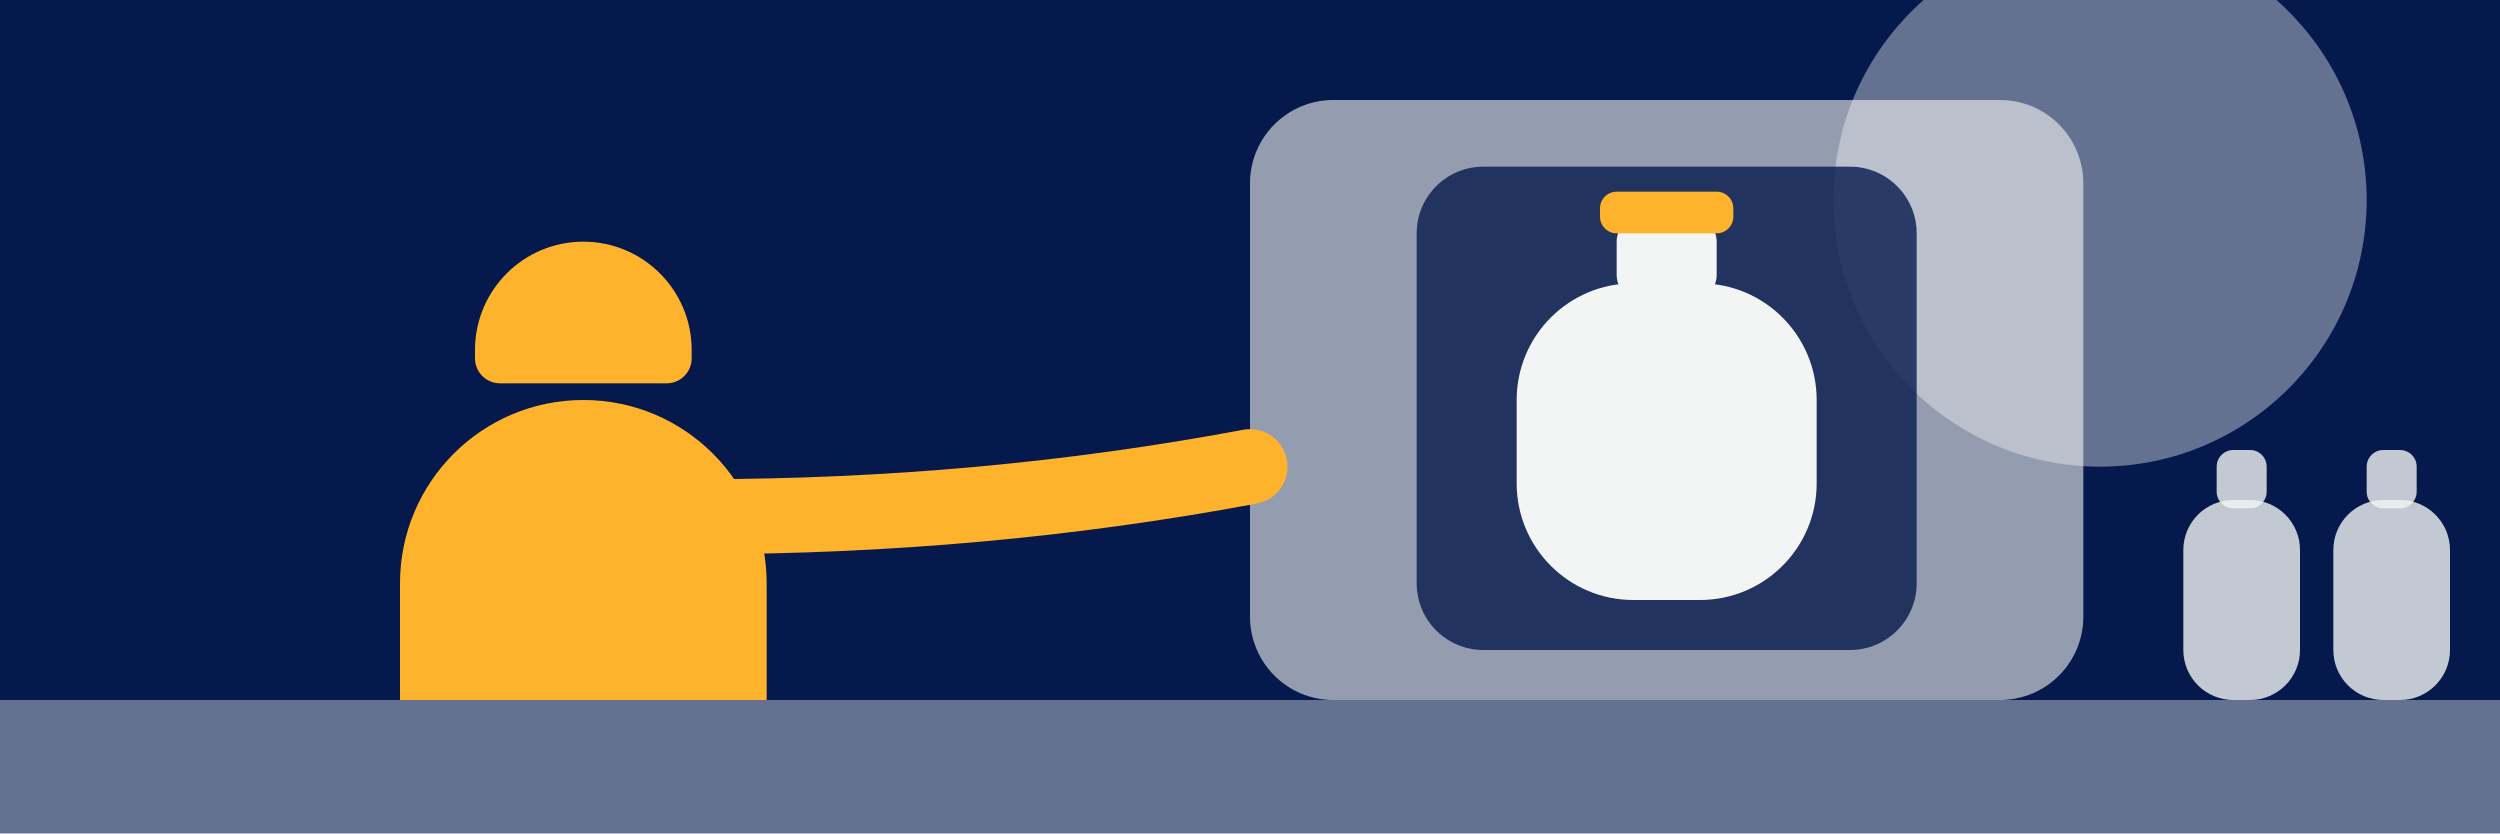
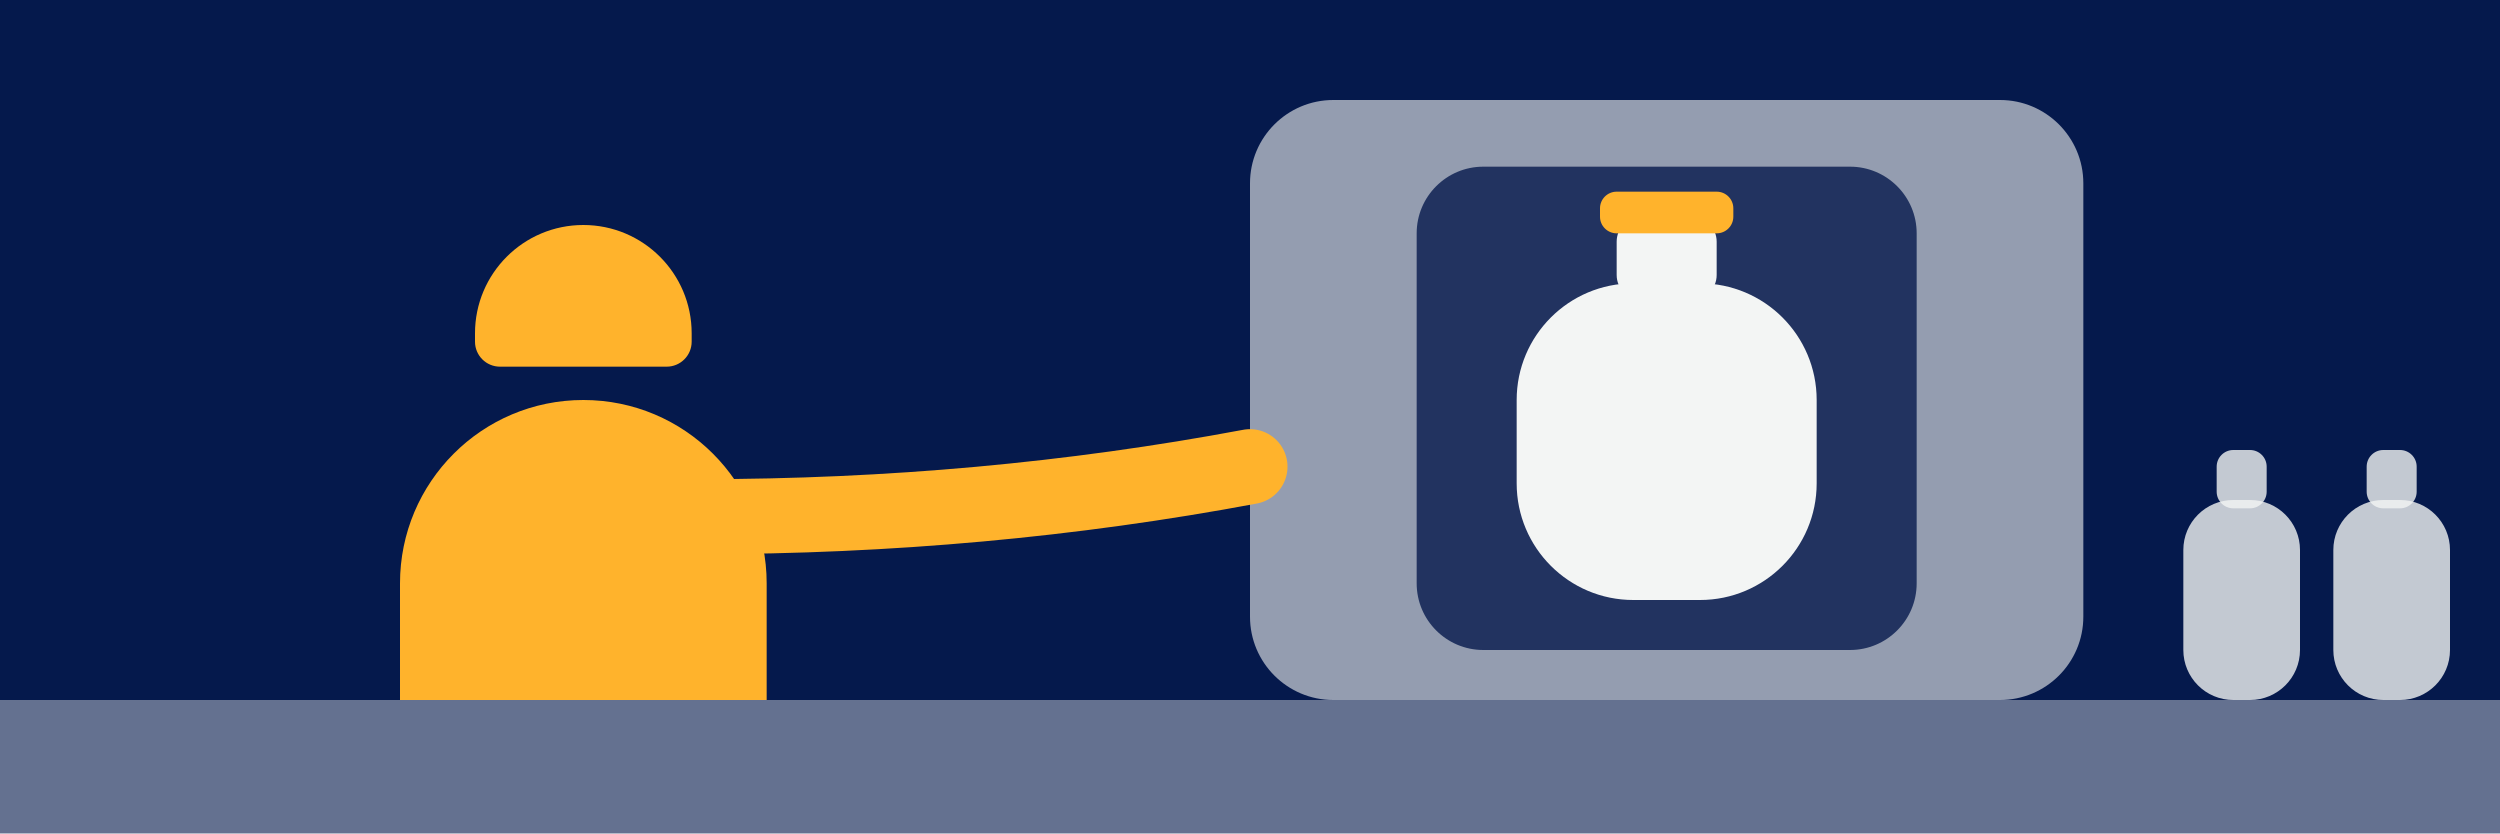
<svg xmlns="http://www.w3.org/2000/svg" viewBox="0 0 300 100" data-loop="3">
  <g data-part="scene">
    <rect x="0" y="0" width="300" height="100" fill="#05194C" />
-     <circle cx="252" cy="24" r="32" fill="#F3F5F4" opacity="0.4" />
    <rect x="0" y="84" width="300" height="16" fill="#F3F5F4" opacity="0.4" />
  </g>
  <g data-part="machine">
    <rect x="150" y="12" width="100" height="72" rx="10" fill="#F3F5F4" opacity="0.6" />
    <rect x="170" y="20" width="60" height="58" rx="8" fill="#05194C" opacity="0.8" />
    <rect x="262" y="60" width="14" height="24" rx="6" fill="#F3F5F4" opacity="0.8" />
    <rect x="266" y="54" width="6" height="7" rx="2" fill="#F3F5F4" opacity="0.8" />
    <rect x="280" y="60" width="14" height="24" rx="6" fill="#F3F5F4" opacity="0.8" />
    <rect x="284" y="54" width="6" height="7" rx="2" fill="#F3F5F4" opacity="0.8" />
  </g>
  <g data-part="figure">
    <path d="M48 84 V70 A22 22 0 0 1 92 70 V84 Z" fill="#FFB32C" />
-     <path d="M57 42 A13 13 0 0 1 83 42 V43 A3 3 0 0 1 80 46 H60 A3 3 0 0 1 57 43 Z" fill="#FFB32C" />
+     <path d="M57 40 A13 13 0 0 1 83 40 V41 A3 3 0 0 1 80 44 H60 A3 3 0 0 1 57 41 Z" fill="#FFB32C" />
  </g>
  <g data-part="arm">
    <path d="M84 62 Q118 62 150 56" stroke-width="9" fill="none" stroke="#FFB32C" stroke-linecap="round" stroke-linejoin="round" />
  </g>
  <g data-part="bottle" data-motion="pulse" data-amp="0.12" data-origin="200 72">
    <rect x="194" y="26" width="12" height="10" rx="3" fill="#F3F5F4" />
    <rect x="192" y="23" width="16" height="5" rx="2" fill="#FFB32C" />
    <rect x="182" y="34" width="36" height="38" rx="14" fill="#F3F5F4" />
  </g>
</svg>
